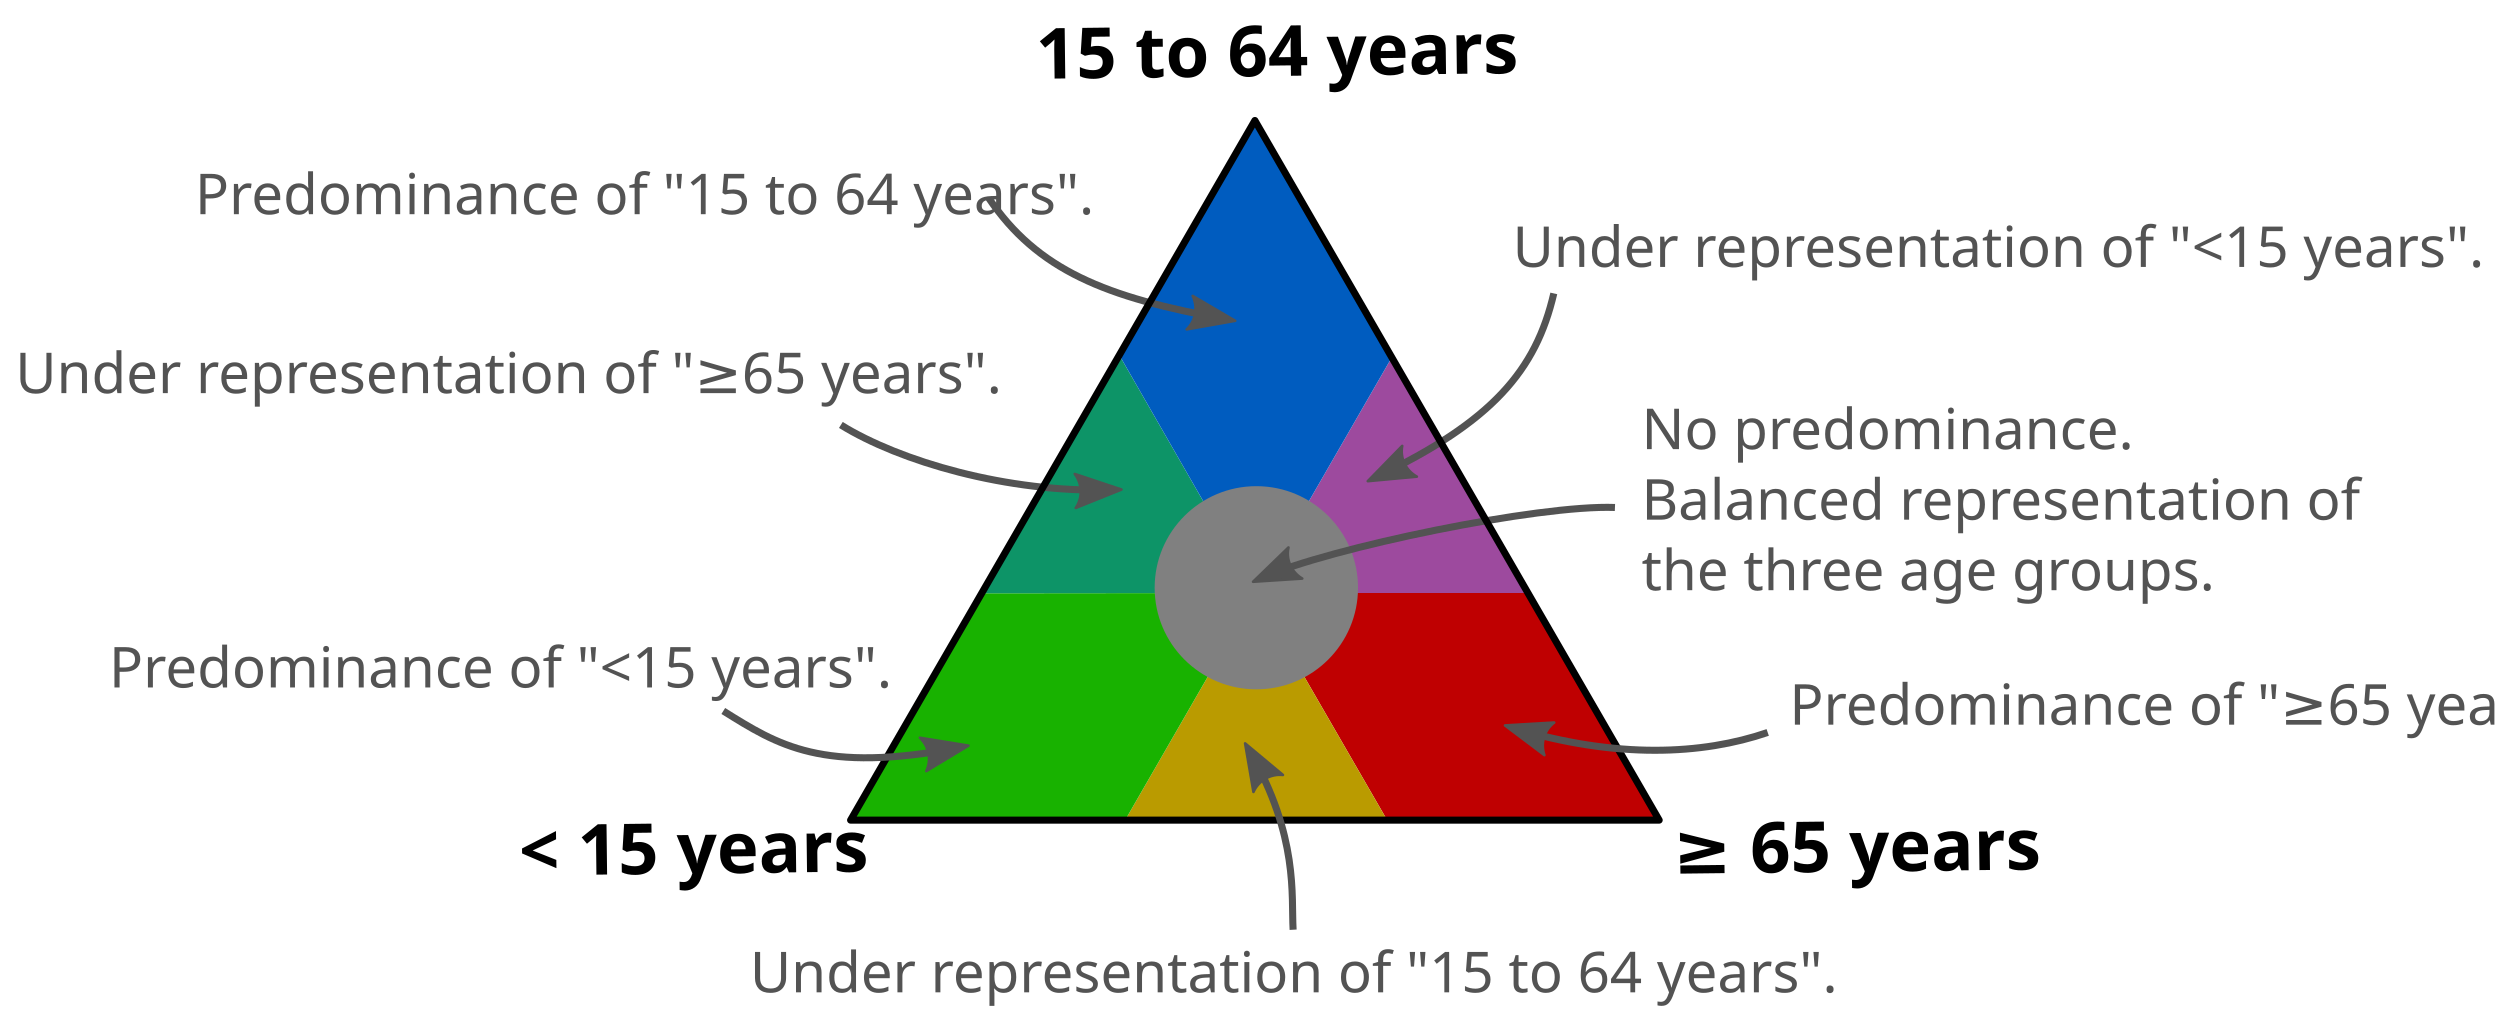
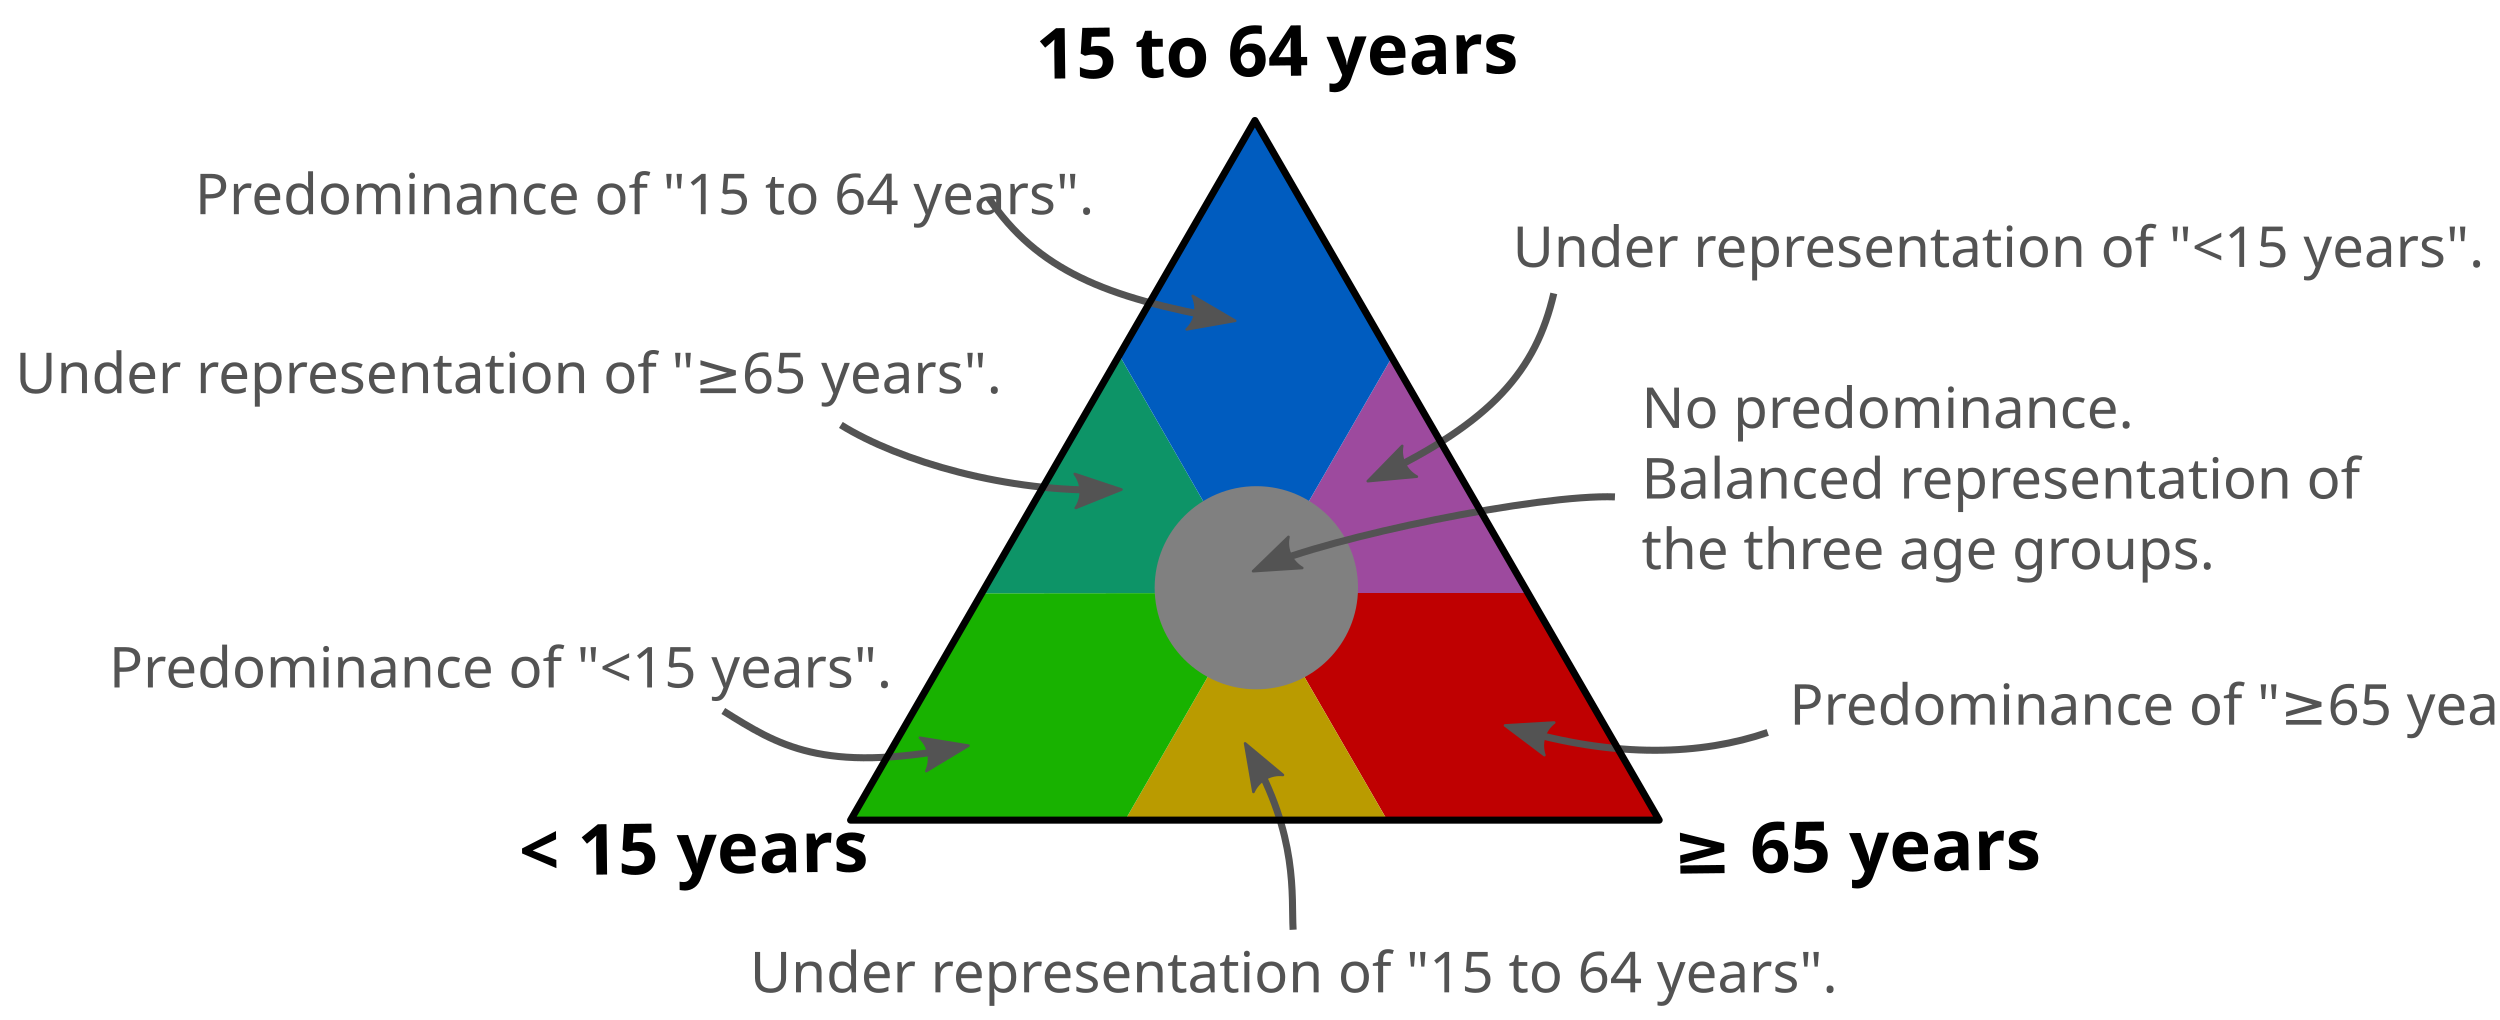
<svg xmlns="http://www.w3.org/2000/svg" height="51mm" version="1.1" width="125mm" id="svg1271">
  <defs id="defs2">
    <marker style="overflow:visible" id="Arrow2Mend-2-6-6" refX="0" refY="0" orient="auto" viewBox="0 0 6.93 5.196" markerWidth="6.93" markerHeight="5.196" preserveAspectRatio="xMidYMid">
      <path transform="scale(-0.6)" d="M 8.719,4.034 -2.207,0.016 8.719,-4.002 c -1.745,2.372 -1.735,5.617 -6e-7,8.035 z" style="fill:context-stroke;fill-rule:evenodd;stroke:context-stroke;stroke-width:0.625;stroke-linejoin:round" id="path359593-0-6-10" />
    </marker>
    <marker style="overflow:visible" id="Arrow2Mend-2-6-3-2" refX="0" refY="0" orient="auto" viewBox="0 0 6.93 5.196" markerWidth="6.93" markerHeight="5.196" preserveAspectRatio="xMidYMid">
      <path transform="scale(-0.6)" d="M 8.719,4.034 -2.207,0.016 8.719,-4.002 c -1.745,2.372 -1.735,5.617 -6e-7,8.035 z" style="fill:context-stroke;fill-rule:evenodd;stroke:context-stroke;stroke-width:0.625;stroke-linejoin:round" id="path359593-0-6-1-6" />
    </marker>
    <marker style="overflow:visible" id="Arrow2Mend-2-6-3" refX="0" refY="0" orient="auto" viewBox="0 0 6.93 5.196" markerWidth="6.93" markerHeight="5.196" preserveAspectRatio="xMidYMid">
      <path transform="scale(-0.6)" d="M 8.719,4.034 -2.207,0.016 8.719,-4.002 c -1.745,2.372 -1.735,5.617 -6e-7,8.035 z" style="fill:context-stroke;fill-rule:evenodd;stroke:context-stroke;stroke-width:0.625;stroke-linejoin:round" id="path359593-0-6-1" />
    </marker>
    <marker style="overflow:visible" id="Arrow2Mend-4" refX="0" refY="0" orient="auto">
      <path transform="scale(-0.6)" d="M 8.719,4.034 -2.207,0.016 8.719,-4.002 c -1.745,2.372 -1.735,5.617 -6e-7,8.035 z" style="fill:context-stroke;fill-rule:evenodd;stroke:context-stroke;stroke-width:0.625;stroke-linejoin:round" id="path359593-4" />
    </marker>
    <marker style="overflow:visible" id="Arrow2Mend-9-7" refX="0" refY="0" orient="auto">
      <path transform="scale(-0.6)" d="M 8.719,4.034 -2.207,0.016 8.719,-4.002 c -1.745,2.372 -1.735,5.617 -6e-7,8.035 z" style="fill:context-stroke;fill-rule:evenodd;stroke:context-stroke;stroke-width:0.625;stroke-linejoin:round" id="path359593-6-6" />
    </marker>
    <marker style="overflow:visible" id="Arrow2Mend-9-1-3" refX="0" refY="0" orient="auto">
      <path transform="scale(-0.6)" d="M 8.719,4.034 -2.207,0.016 8.719,-4.002 c -1.745,2.372 -1.735,5.617 -6e-7,8.035 z" style="fill:context-stroke;fill-rule:evenodd;stroke:context-stroke;stroke-width:0.625;stroke-linejoin:round" id="path359593-6-7-1" />
    </marker>
    <marker style="overflow:visible" id="Arrow2Mend-9-7-2" refX="0" refY="0" orient="auto">
      <path transform="scale(-0.6)" d="M 8.719,4.034 -2.207,0.016 8.719,-4.002 c -1.745,2.372 -1.735,5.617 -6e-7,8.035 z" style="fill:context-stroke;fill-rule:evenodd;stroke:context-stroke;stroke-width:0.625;stroke-linejoin:round" id="path359593-6-6-6" />
    </marker>
    <marker style="overflow:visible" id="Arrow2Mend-9-1-3-3" refX="0" refY="0" orient="auto">
      <path transform="scale(-0.6)" d="M 8.719,4.034 -2.207,0.016 8.719,-4.002 c -1.745,2.372 -1.735,5.617 -6e-7,8.035 z" style="fill:context-stroke;fill-rule:evenodd;stroke:context-stroke;stroke-width:0.625;stroke-linejoin:round" id="path359593-6-7-1-6" />
    </marker>
    <marker style="overflow:visible" id="Arrow2Mend-9-1-3-0" refX="0" refY="0" orient="auto">
      <path transform="scale(-0.6)" d="M 8.719,4.034 -2.207,0.016 8.719,-4.002 c -1.745,2.372 -1.735,5.617 -6e-7,8.035 z" style="fill:context-stroke;fill-rule:evenodd;stroke:context-stroke;stroke-width:0.625;stroke-linejoin:round" id="path359593-6-7-1-63" />
    </marker>
    <marker style="overflow:visible" id="Arrow2Mend-9-1-3-06" refX="0" refY="0" orient="auto">
      <path transform="scale(-0.6)" d="M 8.719,4.034 -2.207,0.016 8.719,-4.002 c -1.745,2.372 -1.735,5.617 -6e-7,8.035 z" style="fill:context-stroke;fill-rule:evenodd;stroke:context-stroke;stroke-width:0.625;stroke-linejoin:round" id="path359593-6-7-1-1" />
    </marker>
    <marker style="overflow:visible" id="Arrow2Mend" refX="0" refY="0" orient="auto" viewBox="0 0 6.93 5.196" markerWidth="6.93" markerHeight="5.196" preserveAspectRatio="xMidYMid">
      <path transform="scale(-0.6)" d="M 8.719,4.034 -2.207,0.016 8.719,-4.002 c -1.745,2.372 -1.735,5.617 -6e-7,8.035 z" style="fill:context-stroke;fill-rule:evenodd;stroke:context-stroke;stroke-width:0.625;stroke-linejoin:round" id="path359593" />
    </marker>
    <marker style="overflow:visible" id="Arrow2Mend-2" refX="0" refY="0" orient="auto" viewBox="0 0 6.93 5.196" markerWidth="6.93" markerHeight="5.196" preserveAspectRatio="xMidYMid">
      <path transform="scale(-0.6)" d="M 8.719,4.034 -2.207,0.016 8.719,-4.002 c -1.745,2.372 -1.735,5.617 -6e-7,8.035 z" style="fill:context-stroke;fill-rule:evenodd;stroke:context-stroke;stroke-width:0.625;stroke-linejoin:round" id="path359593-0" />
    </marker>
    <marker style="overflow:visible" id="Arrow2Mend-2-6" refX="0" refY="0" orient="auto" viewBox="0 0 6.93 5.196" markerWidth="6.93" markerHeight="5.196" preserveAspectRatio="xMidYMid">
      <path transform="scale(-0.6)" d="M 8.719,4.034 -2.207,0.016 8.719,-4.002 c -1.745,2.372 -1.735,5.617 -6e-7,8.035 z" style="fill:context-stroke;fill-rule:evenodd;stroke:context-stroke;stroke-width:0.625;stroke-linejoin:round" id="path359593-0-6" />
    </marker>
    <marker style="overflow:visible" id="Arrow2Mend-9-1-3-5" refX="0" refY="0" orient="auto" viewBox="0 0 6.93 5.196" markerWidth="6.93" markerHeight="5.196" preserveAspectRatio="xMidYMid">
      <path transform="scale(-0.6)" d="M 8.719,4.034 -2.207,0.016 8.719,-4.002 c -1.745,2.372 -1.735,5.617 -6e-7,8.035 z" style="fill:context-stroke;fill-rule:evenodd;stroke:context-stroke;stroke-width:0.625;stroke-linejoin:round" id="path359593-6-7-1-4" />
    </marker>
    <marker style="overflow:visible" id="Arrow2Mend-9-1-3-6" refX="0" refY="0" orient="auto">
      <path transform="scale(-0.6)" d="M 8.719,4.034 -2.207,0.016 8.719,-4.002 c -1.745,2.372 -1.735,5.617 -6e-7,8.035 z" style="fill:context-stroke;fill-rule:evenodd;stroke:context-stroke;stroke-width:0.625;stroke-linejoin:round" id="path359593-6-7-1-5" />
    </marker>
    <marker style="overflow:visible" id="Arrow2Mend-9-7-9" refX="0" refY="0" orient="auto">
      <path transform="scale(-0.6)" d="M 8.719,4.034 -2.207,0.016 8.719,-4.002 c -1.745,2.372 -1.735,5.617 -6e-7,8.035 z" style="fill:context-stroke;fill-rule:evenodd;stroke:context-stroke;stroke-width:0.625;stroke-linejoin:round" id="path359593-6-6-3" />
    </marker>
    <marker style="overflow:visible" id="Arrow2Mend-2-6-6-7" refX="0" refY="0" orient="auto" viewBox="0 0 6.93 5.196" markerWidth="6.93" markerHeight="5.196" preserveAspectRatio="xMidYMid">
      <path transform="scale(-0.6)" d="M 8.719,4.034 -2.207,0.016 8.719,-4.002 c -1.745,2.372 -1.735,5.617 -6e-7,8.035 z" style="fill:context-stroke;fill-rule:evenodd;stroke:context-stroke;stroke-width:0.625;stroke-linejoin:round" id="path359593-0-6-10-3" />
    </marker>
    <marker style="overflow:visible" id="Arrow2Mend-2-6-3-2-6" refX="0" refY="0" orient="auto" viewBox="0 0 6.93 5.196" markerWidth="6.93" markerHeight="5.196" preserveAspectRatio="xMidYMid">
      <path transform="scale(-0.6)" d="M 8.719,4.034 -2.207,0.016 8.719,-4.002 c -1.745,2.372 -1.735,5.617 -6e-7,8.035 z" style="fill:context-stroke;fill-rule:evenodd;stroke:context-stroke;stroke-width:0.625;stroke-linejoin:round" id="path359593-0-6-1-6-1" />
    </marker>
    <marker style="overflow:visible" id="Arrow2Mend-2-6-3-29" refX="0" refY="0" orient="auto" viewBox="0 0 6.93 5.196" markerWidth="6.93" markerHeight="5.196" preserveAspectRatio="xMidYMid">
      <path transform="scale(-0.6)" d="M 8.719,4.034 -2.207,0.016 8.719,-4.002 c -1.745,2.372 -1.735,5.617 -6e-7,8.035 z" style="fill:context-stroke;fill-rule:evenodd;stroke:context-stroke;stroke-width:0.625;stroke-linejoin:round" id="path359593-0-6-1-3" />
    </marker>
    <marker style="overflow:visible" id="Arrow2Mend-2-6-6-3" refX="0" refY="0" orient="auto" viewBox="0 0 6.93 5.196" markerWidth="6.93" markerHeight="5.196" preserveAspectRatio="xMidYMid">
      <path transform="scale(-0.6)" d="M 8.719,4.034 -2.207,0.016 8.719,-4.002 c -1.745,2.372 -1.735,5.617 -6e-7,8.035 z" style="fill:context-stroke;fill-rule:evenodd;stroke:context-stroke;stroke-width:0.625;stroke-linejoin:round" id="path359593-0-6-10-9" />
    </marker>
    <marker style="overflow:visible" id="Arrow2Mend-2-6-3-2-1" refX="0" refY="0" orient="auto" viewBox="0 0 6.93 5.196" markerWidth="6.93" markerHeight="5.196" preserveAspectRatio="xMidYMid">
      <path transform="scale(-0.6)" d="M 8.719,4.034 -2.207,0.016 8.719,-4.002 c -1.745,2.372 -1.735,5.617 -6e-7,8.035 z" style="fill:context-stroke;fill-rule:evenodd;stroke:context-stroke;stroke-width:0.625;stroke-linejoin:round" id="path359593-0-6-1-6-9" />
    </marker>
    <marker style="overflow:visible" id="Arrow2Mend-2-6-3-6" refX="0" refY="0" orient="auto" viewBox="0 0 6.93 5.196" markerWidth="6.93" markerHeight="5.196" preserveAspectRatio="xMidYMid">
      <path transform="scale(-0.6)" d="M 8.719,4.034 -2.207,0.016 8.719,-4.002 c -1.745,2.372 -1.735,5.617 -6e-7,8.035 z" style="fill:context-stroke;fill-rule:evenodd;stroke:context-stroke;stroke-width:0.625;stroke-linejoin:round" id="path359593-0-6-1-9" />
    </marker>
    <marker style="overflow:visible" id="Arrow2Mend-9-1-3-0-6" refX="0" refY="0" orient="auto">
      <path transform="scale(-0.6)" d="M 8.719,4.034 -2.207,0.016 8.719,-4.002 c -1.745,2.372 -1.735,5.617 -6e-7,8.035 z" style="fill:context-stroke;fill-rule:evenodd;stroke:context-stroke;stroke-width:0.625;stroke-linejoin:round" id="path359593-6-7-1-63-0" />
    </marker>
    <marker style="overflow:visible" id="Arrow2Mend-9-1-3-3-7" refX="0" refY="0" orient="auto">
      <path transform="scale(-0.6)" d="M 8.719,4.034 -2.207,0.016 8.719,-4.002 c -1.745,2.372 -1.735,5.617 -6e-7,8.035 z" style="fill:context-stroke;fill-rule:evenodd;stroke:context-stroke;stroke-width:0.625;stroke-linejoin:round" id="path359593-6-7-1-6-0" />
    </marker>
    <marker style="overflow:visible" id="Arrow2Mend-9-7-2-1" refX="0" refY="0" orient="auto">
      <path transform="scale(-0.6)" d="M 8.719,4.034 -2.207,0.016 8.719,-4.002 c -1.745,2.372 -1.735,5.617 -6e-7,8.035 z" style="fill:context-stroke;fill-rule:evenodd;stroke:context-stroke;stroke-width:0.625;stroke-linejoin:round" id="path359593-6-6-6-0" />
    </marker>
    <marker style="overflow:visible" id="Arrow2Mend-9-1-3-6-1" refX="0" refY="0" orient="auto">
      <path transform="scale(-0.6)" d="M 8.719,4.034 -2.207,0.016 8.719,-4.002 c -1.745,2.372 -1.735,5.617 -6e-7,8.035 z" style="fill:context-stroke;fill-rule:evenodd;stroke:context-stroke;stroke-width:0.625;stroke-linejoin:round" id="path359593-6-7-1-5-3" />
    </marker>
    <marker style="overflow:visible" id="Arrow2Mend-9-7-9-7" refX="0" refY="0" orient="auto">
      <path transform="scale(-0.6)" d="M 8.719,4.034 -2.207,0.016 8.719,-4.002 c -1.745,2.372 -1.735,5.617 -6e-7,8.035 z" style="fill:context-stroke;fill-rule:evenodd;stroke:context-stroke;stroke-width:0.625;stroke-linejoin:round" id="path359593-6-6-3-7" />
    </marker>
    <marker style="overflow:visible" id="Arrow2Mend-9-1-3-5-2" refX="0" refY="0" orient="auto" viewBox="0 0 6.93 5.196" markerWidth="6.93" markerHeight="5.196" preserveAspectRatio="xMidYMid">
      <path transform="scale(-0.6)" d="M 8.719,4.034 -2.207,0.016 8.719,-4.002 c -1.745,2.372 -1.735,5.617 -6e-7,8.035 z" style="fill:context-stroke;fill-rule:evenodd;stroke:context-stroke;stroke-width:0.625;stroke-linejoin:round" id="path359593-6-7-1-4-6" />
    </marker>
    <marker style="overflow:visible" id="Arrow2Mend-9-1-3-06-4" refX="0" refY="0" orient="auto">
      <path transform="scale(-0.6)" d="M 8.719,4.034 -2.207,0.016 8.719,-4.002 c -1.745,2.372 -1.735,5.617 -6e-7,8.035 z" style="fill:context-stroke;fill-rule:evenodd;stroke:context-stroke;stroke-width:0.625;stroke-linejoin:round" id="path359593-6-7-1-1-5" />
    </marker>
    <marker style="overflow:visible" id="Arrow2Mend-9-1-3-0-6-2" refX="0" refY="0" orient="auto">
      <path transform="scale(-0.6)" d="M 8.719,4.034 -2.207,0.016 8.719,-4.002 c -1.745,2.372 -1.735,5.617 -6e-7,8.035 z" style="fill:context-stroke;fill-rule:evenodd;stroke:context-stroke;stroke-width:0.625;stroke-linejoin:round" id="path359593-6-7-1-63-0-0" />
    </marker>
    <marker style="overflow:visible" id="Arrow2Mend-9-1-3-3-7-2" refX="0" refY="0" orient="auto">
      <path transform="scale(-0.6)" d="M 8.719,4.034 -2.207,0.016 8.719,-4.002 c -1.745,2.372 -1.735,5.617 -6e-7,8.035 z" style="fill:context-stroke;fill-rule:evenodd;stroke:context-stroke;stroke-width:0.625;stroke-linejoin:round" id="path359593-6-7-1-6-0-9" />
    </marker>
    <marker style="overflow:visible" id="Arrow2Mend-9-7-2-1-0" refX="0" refY="0" orient="auto">
      <path transform="scale(-0.6)" d="M 8.719,4.034 -2.207,0.016 8.719,-4.002 c -1.745,2.372 -1.735,5.617 -6e-7,8.035 z" style="fill:context-stroke;fill-rule:evenodd;stroke:context-stroke;stroke-width:0.625;stroke-linejoin:round" id="path359593-6-6-6-0-9" />
    </marker>
    <marker style="overflow:visible" id="Arrow2Mend-9-1-3-6-1-9" refX="0" refY="0" orient="auto">
      <path transform="scale(-0.6)" d="M 8.719,4.034 -2.207,0.016 8.719,-4.002 c -1.745,2.372 -1.735,5.617 -6e-7,8.035 z" style="fill:context-stroke;fill-rule:evenodd;stroke:context-stroke;stroke-width:0.625;stroke-linejoin:round" id="path359593-6-7-1-5-3-4" />
    </marker>
    <marker style="overflow:visible" id="Arrow2Mend-9-7-9-7-5" refX="0" refY="0" orient="auto">
      <path transform="scale(-0.6)" d="M 8.719,4.034 -2.207,0.016 8.719,-4.002 c -1.745,2.372 -1.735,5.617 -6e-7,8.035 z" style="fill:context-stroke;fill-rule:evenodd;stroke:context-stroke;stroke-width:0.625;stroke-linejoin:round" id="path359593-6-6-3-7-1" />
    </marker>
    <marker style="overflow:visible" id="Arrow2Mend-9-1-3-5-2-0" refX="0" refY="0" orient="auto" viewBox="0 0 6.93 5.196" markerWidth="6.93" markerHeight="5.196" preserveAspectRatio="xMidYMid">
      <path transform="scale(-0.6)" d="M 8.719,4.034 -2.207,0.016 8.719,-4.002 c -1.745,2.372 -1.735,5.617 -6e-7,8.035 z" style="fill:context-stroke;fill-rule:evenodd;stroke:context-stroke;stroke-width:0.625;stroke-linejoin:round" id="path359593-6-7-1-4-6-3" />
    </marker>
    <marker style="overflow:visible" id="Arrow2Mend-9-1-3-06-4-7" refX="0" refY="0" orient="auto">
      <path transform="scale(-0.6)" d="M 8.719,4.034 -2.207,0.016 8.719,-4.002 c -1.745,2.372 -1.735,5.617 -6e-7,8.035 z" style="fill:context-stroke;fill-rule:evenodd;stroke:context-stroke;stroke-width:0.625;stroke-linejoin:round" id="path359593-6-7-1-1-5-8" />
    </marker>
    <marker style="overflow:visible" id="Arrow2Mend-9-7-2-1-1" refX="0" refY="0" orient="auto">
      <path transform="scale(-0.6)" d="M 8.719,4.034 -2.207,0.016 8.719,-4.002 c -1.745,2.372 -1.735,5.617 -6e-7,8.035 z" style="fill:context-stroke;fill-rule:evenodd;stroke:context-stroke;stroke-width:0.625;stroke-linejoin:round" id="path359593-6-6-6-0-3" />
    </marker>
    <marker style="overflow:visible" id="Arrow2Mend-9-7-2-1-1-6" refX="0" refY="0" orient="auto">
      <path transform="scale(-0.6)" d="M 8.719,4.034 -2.207,0.016 8.719,-4.002 c -1.745,2.372 -1.735,5.617 -6e-7,8.035 z" style="fill:context-stroke;fill-rule:evenodd;stroke:context-stroke;stroke-width:0.625;stroke-linejoin:round" id="path359593-6-6-6-0-3-2" />
    </marker>
  </defs>
  <path style="fill:#bf0001;fill-opacity:1;stroke:none;stroke-width:1.207px;stroke-linecap:butt;stroke-linejoin:miter;stroke-opacity:1" d="m 288.758,112.064 -51.408,0.005 24.785,42.911 51.064,-0.19" id="path352121-6-3" />
  <path style="fill:#ba9b00;fill-opacity:1;stroke:none;stroke-width:1.207px;stroke-linecap:butt;stroke-linejoin:miter;stroke-opacity:1" d="m 212.575,155.068 49.576,-0.06 -24.802,-42.939" id="path351907-9-8" />
  <path style="fill:#9d4a9e;fill-opacity:1;stroke:none;stroke-width:1.207px;stroke-linecap:butt;stroke-linejoin:miter;stroke-opacity:1" d="m 263.055,67.471 -25.708,44.6 51.424,-0.008" id="path351561-3-0" />
  <path style="fill:#18b200;fill-opacity:1;stroke:none;stroke-width:1.207px;stroke-linecap:butt;stroke-linejoin:miter;stroke-opacity:1" d="m 161.333,154.779 51.259,0.26 24.761,-42.975 -51.802,0.056 -24.561,42.521" id="path351207-7-5" />
  <path style="fill:#0d9467;fill-opacity:1;stroke:none;stroke-width:1.207px;stroke-linecap:butt;stroke-linejoin:miter;stroke-opacity:1" d="m 211.516,67.096 -25.986,45.024 51.822,-0.052 z" id="path351056-4-6" />
  <path style="fill:#005cbf;fill-opacity:1;stroke:none;stroke-width:1.207px;stroke-linecap:butt;stroke-linejoin:miter;stroke-opacity:1" d="m 237.03,23.155 -25.509,43.947 25.829,44.968 25.675,-44.549 -25.997,-44.581" id="path348292-5-6" />
  <ellipse style="fill:#808080;fill-opacity:1;stroke:none;stroke-width:1.333;stop-color:#000000" id="path389359" cx="237.418" cy="111.072" rx="19.216" ry="19.198" />
  <path style="display:inline;fill:none;stroke:#535353;stroke-width:1.333;stroke-linecap:butt;stroke-linejoin:miter;stroke-miterlimit:4;stroke-dasharray:none;stroke-opacity:1;marker-end:url(#Arrow2Mend-9-1-3-0-6)" d="m 158.901,80.305 c 11.069,6.862 31.449,12.873 51.266,12.274" id="path358592-2-8-2" />
  <path style="display:inline;fill:none;stroke:#535353;stroke-width:1.333;stroke-linecap:butt;stroke-linejoin:miter;stroke-miterlimit:4;stroke-dasharray:none;stroke-opacity:1;marker-end:url(#Arrow2Mend-9-1-3-3-7)" d="m 186.869,37.465 c 9.159,13.523 21.95,18.765 44.815,22.861" id="path358592-2-8-1" />
  <path style="display:inline;fill:none;stroke:#535353;stroke-width:1.333;stroke-linecap:butt;stroke-linejoin:miter;stroke-miterlimit:4;stroke-dasharray:none;stroke-opacity:1;marker-end:url(#Arrow2Mend-9-7-2-1)" d="M 293.632,55.45 C 290.262,69.976 282.043,79.682 260.065,90.159" id="path358592-2-9" />
-   <path style="display:inline;fill:none;stroke:#535353;stroke-width:1.333;stroke-linecap:butt;stroke-linejoin:miter;stroke-miterlimit:4;stroke-dasharray:none;stroke-opacity:1;marker-end:url(#Arrow2Mend-9-7-9-7)" d="m 305.187,95.901 c -14.351,-0.549 -53.821,7.566 -66.778,13.311" id="path358592-2-7" />
-   <path id="path5866-0" style="color:#000000;clip-rule:nonzero;display:inline;overflow:visible;visibility:visible;isolation:auto;mix-blend-mode:normal;color-interpolation:sRGB;color-interpolation-filters:linearRGB;solid-color:#000000;solid-opacity:1;fill:none;fill-opacity:1;fill-rule:evenodd;stroke:#000000;stroke-width:1.333;stroke-linecap:round;stroke-linejoin:round;stroke-miterlimit:4;stroke-dasharray:none;stroke-dashoffset:0;stroke-opacity:1;marker:none;marker-start:none;marker-mid:none;marker-end:none;color-rendering:auto;image-rendering:auto;shape-rendering:auto;text-rendering:auto;enable-background:accumulate" d="M 313.547,154.984 H 160.74 L 237.143,22.772 Z" />
+   <path style="display:inline;fill:none;stroke:#535353;stroke-width:1.333;stroke-linecap:butt;stroke-linejoin:miter;stroke-miterlimit:4;stroke-dasharray:none;stroke-opacity:1;marker-end:url(#Arrow2Mend-9-7-9-7)" d="m 305.187,93.901 c -14.351,-0.549 -53.821,7.566 -66.778,13.311" id="path358592-2-7" />
  <text xml:space="preserve" style="font-style:normal;font-variant:normal;font-weight:600;font-stretch:normal;font-size:13.333px;line-height:1.25;font-family:'Myriad Pro';-inkscape-font-specification:'Myriad Pro, Semi-Bold';font-variant-ligatures:normal;font-variant-caps:normal;font-variant-numeric:normal;font-variant-east-asian:normal;display:inline;stroke-width:1.105" x="314.185" y="168.832" id="text2020192-0-9-6-8-47-7-0" transform="rotate(-0.6760021)">
    <tspan id="tspan991476-0" x="314.185" y="168.832" style="font-style:normal;font-variant:normal;font-weight:600;font-stretch:normal;font-size:13.333px;font-family:'Myriad Pro';-inkscape-font-specification:'Myriad Pro, Semi-Bold';font-variant-ligatures:normal;font-variant-caps:normal;font-variant-numeric:normal;font-variant-east-asian:normal;stroke-width:1.105">≥ 65 years</tspan>
  </text>
  <text xml:space="preserve" style="font-style:normal;font-variant:normal;font-weight:600;font-stretch:normal;font-size:13.333px;line-height:1.25;font-family:'Myriad Pro';-inkscape-font-specification:'Myriad Pro, Semi-Bold';font-variant-ligatures:normal;font-variant-caps:normal;font-variant-numeric:normal;font-variant-east-asian:normal;display:inline;stroke-width:1.105" x="96.177" y="166.605" id="text2020192-0-9-6-8-47-7-2-4" transform="rotate(-0.6760021)">
    <tspan id="tspan991478-62" x="96.177" y="166.605" style="font-style:normal;font-variant:normal;font-weight:600;font-stretch:normal;font-size:13.333px;font-family:'Myriad Pro';-inkscape-font-specification:'Myriad Pro, Semi-Bold';font-variant-ligatures:normal;font-variant-caps:normal;font-variant-numeric:normal;font-variant-east-asian:normal;stroke-width:1.105">&lt; 15 years</tspan>
  </text>
  <text xml:space="preserve" style="font-style:normal;font-variant:normal;font-weight:600;font-stretch:normal;font-size:13.333px;line-height:1.25;font-family:'Myriad Pro';-inkscape-font-specification:'Myriad Pro, Semi-Bold';font-variant-ligatures:normal;font-variant-caps:normal;font-variant-numeric:normal;font-variant-east-asian:normal;display:inline;stroke-width:1.105" x="195.623" y="17.2" id="text2020192-0-9-6-8-47-7-3-6" transform="rotate(-0.6760021)">
    <tspan id="tspan991474-7" x="195.623" y="17.2" style="font-style:normal;font-variant:normal;font-weight:600;font-stretch:normal;font-size:13.333px;font-family:'Myriad Pro';-inkscape-font-specification:'Myriad Pro, Semi-Bold';font-variant-ligatures:normal;font-variant-caps:normal;font-variant-numeric:normal;font-variant-east-asian:normal;stroke-width:1.105">15 to 64 years</tspan>
  </text>
  <text xml:space="preserve" style="font-style:normal;font-variant:normal;font-weight:normal;font-stretch:normal;font-size:10.667px;line-height:1.25;font-family:'Myriad Pro';-inkscape-font-specification:'Myriad Pro, Normal';font-variant-ligatures:normal;font-variant-caps:normal;font-variant-numeric:normal;font-variant-east-asian:normal;display:inline;fill:#535353;fill-opacity:1;stroke-width:1" x="36.839" y="40.477" id="text2020192-1">
    <tspan x="36.839" y="40.477" id="tspan347158" style="font-style:normal;font-variant:normal;font-weight:normal;font-stretch:normal;font-size:10.667px;font-family:'Myriad Pro';-inkscape-font-specification:'Myriad Pro, Normal';font-variant-ligatures:normal;font-variant-caps:normal;font-variant-numeric:normal;font-variant-east-asian:normal;stroke-width:1">Predominance of "15 to 64 years".</tspan>
  </text>
  <text xml:space="preserve" style="font-style:normal;font-variant:normal;font-weight:normal;font-stretch:normal;font-size:10.667px;line-height:1.25;font-family:'Myriad Pro';-inkscape-font-specification:'Myriad Pro, Normal';font-variant-ligatures:normal;font-variant-caps:normal;font-variant-numeric:normal;font-variant-east-asian:normal;display:inline;fill:#535353;fill-opacity:1;stroke-width:1" x="338.162" y="136.95" id="text2020192-0-8">
    <tspan x="338.162" y="136.95" id="tspan347160" style="font-style:normal;font-variant:normal;font-weight:normal;font-stretch:normal;font-size:10.667px;font-family:'Myriad Pro';-inkscape-font-specification:'Myriad Pro, Normal';font-variant-ligatures:normal;font-variant-caps:normal;font-variant-numeric:normal;font-variant-east-asian:normal;stroke-width:1">Predominance of "≥65 years".</tspan>
  </text>
-   <text xml:space="preserve" style="font-style:normal;font-variant:normal;font-weight:normal;font-stretch:normal;font-size:10.667px;line-height:1.25;font-family:'Myriad Pro';-inkscape-font-specification:'Myriad Pro, Normal';font-variant-ligatures:normal;font-variant-caps:normal;font-variant-numeric:normal;font-variant-east-asian:normal;display:inline;fill:#535353;fill-opacity:1;stroke-width:1" x="310.212" y="84.873" id="text2020192-4">
-     <tspan id="tspan365599-5" x="310.212" y="84.873" style="font-style:normal;font-variant:normal;font-weight:normal;font-stretch:normal;font-size:10.667px;font-family:'Myriad Pro';-inkscape-font-specification:'Myriad Pro, Normal';font-variant-ligatures:normal;font-variant-caps:normal;font-variant-numeric:normal;font-variant-east-asian:normal;stroke-width:1">No predominance.</tspan>
-     <tspan x="310.212" y="98.207" style="font-style:normal;font-variant:normal;font-weight:normal;font-stretch:normal;font-size:10.667px;font-family:'Myriad Pro';-inkscape-font-specification:'Myriad Pro, Normal';font-variant-ligatures:normal;font-variant-caps:normal;font-variant-numeric:normal;font-variant-east-asian:normal;stroke-width:1" id="tspan963">Balanced representation of</tspan>
-     <tspan x="310.212" y="111.54" id="tspan347158-2" style="font-style:normal;font-variant:normal;font-weight:normal;font-stretch:normal;font-size:10.667px;font-family:'Myriad Pro';-inkscape-font-specification:'Myriad Pro, Normal';font-variant-ligatures:normal;font-variant-caps:normal;font-variant-numeric:normal;font-variant-east-asian:normal;stroke-width:1">the three age groups.</tspan>
+   <text xml:space="preserve" style="font-style:normal;font-variant:normal;font-weight:normal;font-stretch:normal;font-size:10.667px;line-height:1.25;font-family:'Myriad Pro';-inkscape-font-specification:'Myriad Pro, Normal';font-variant-ligatures:normal;font-variant-caps:normal;font-variant-numeric:normal;font-variant-east-asian:normal;display:inline;fill:#535353;fill-opacity:1;stroke-width:1" x="310.212" y="80.873" id="text2020192-4">
+     <tspan id="tspan365599-5" x="310.212" y="80.873" style="font-style:normal;font-variant:normal;font-weight:normal;font-stretch:normal;font-size:10.667px;font-family:'Myriad Pro';-inkscape-font-specification:'Myriad Pro, Normal';font-variant-ligatures:normal;font-variant-caps:normal;font-variant-numeric:normal;font-variant-east-asian:normal;stroke-width:1">No predominance.</tspan>
+     <tspan x="310.212" y="94.207" style="font-style:normal;font-variant:normal;font-weight:normal;font-stretch:normal;font-size:10.667px;font-family:'Myriad Pro';-inkscape-font-specification:'Myriad Pro, Normal';font-variant-ligatures:normal;font-variant-caps:normal;font-variant-numeric:normal;font-variant-east-asian:normal;stroke-width:1" id="tspan963">Balanced representation of</tspan>
+     <tspan x="310.212" y="107.54" id="tspan347158-2" style="font-style:normal;font-variant:normal;font-weight:normal;font-stretch:normal;font-size:10.667px;font-family:'Myriad Pro';-inkscape-font-specification:'Myriad Pro, Normal';font-variant-ligatures:normal;font-variant-caps:normal;font-variant-numeric:normal;font-variant-east-asian:normal;stroke-width:1">the three age groups.</tspan>
  </text>
  <text xml:space="preserve" style="font-style:normal;font-variant:normal;font-weight:normal;font-stretch:normal;font-size:10.667px;line-height:1.25;font-family:'Myriad Pro';-inkscape-font-specification:'Myriad Pro, Normal';font-variant-ligatures:normal;font-variant-caps:normal;font-variant-numeric:normal;font-variant-east-asian:normal;display:inline;fill:#535353;fill-opacity:1;stroke-width:1" x="20.596" y="129.919" id="text2020192-0-0-79">
    <tspan x="20.596" y="129.919" id="tspan347162" style="font-style:normal;font-variant:normal;font-weight:normal;font-stretch:normal;font-size:10.667px;font-family:'Myriad Pro';-inkscape-font-specification:'Myriad Pro, Normal';font-variant-ligatures:normal;font-variant-caps:normal;font-variant-numeric:normal;font-variant-east-asian:normal;stroke-width:1">Predominance of "&lt;15 years".</tspan>
  </text>
  <path style="display:inline;fill:none;stroke:#535353;stroke-width:1.333;stroke-linecap:butt;stroke-linejoin:miter;stroke-miterlimit:4;stroke-dasharray:none;stroke-opacity:1;marker-end:url(#Arrow2Mend-9-1-3-6-1)" d="m 334.056,138.416 c -12.358,4.24 -28.604,5.018 -47.95,-0.825" id="path358592-2-8-6" />
  <path style="display:inline;fill:none;stroke:#535353;stroke-width:1.333;stroke-linecap:butt;stroke-linejoin:miter;stroke-miterlimit:4;stroke-dasharray:none;stroke-opacity:1;marker-end:url(#Arrow2Mend-9-1-3-5-2)" d="m 244.368,175.699 c -0.367,-6.391 1.071,-17.636 -8.18,-33.696" id="path358592-2-8-7" />
  <path style="display:inline;fill:none;stroke:#535353;stroke-width:1.333;stroke-linecap:butt;stroke-linejoin:miter;stroke-miterlimit:4;stroke-dasharray:none;stroke-opacity:1;marker-end:url(#Arrow2Mend-9-1-3-06-4)" d="m 136.684,134.358 c 10.271,6.403 18.691,11.913 44.604,6.898" id="path358592-2-8-5" />
  <text xml:space="preserve" style="font-style:normal;font-variant:normal;font-weight:normal;font-stretch:normal;font-size:10.667px;line-height:1.25;font-family:'Myriad Pro';-inkscape-font-specification:'Myriad Pro, Normal';font-variant-ligatures:normal;font-variant-caps:normal;font-variant-numeric:normal;font-variant-east-asian:normal;display:inline;fill:#535353;fill-opacity:1;stroke-width:1" x="2.899" y="74.292" id="text2020192-0-8-2">
    <tspan x="2.899" y="74.292" id="tspan347160-7" style="font-style:normal;font-variant:normal;font-weight:normal;font-stretch:normal;font-size:10.667px;font-family:'Myriad Pro';-inkscape-font-specification:'Myriad Pro, Normal';font-variant-ligatures:normal;font-variant-caps:normal;font-variant-numeric:normal;font-variant-east-asian:normal;stroke-width:1">Under representation of "≥65 years".</tspan>
  </text>
  <text xml:space="preserve" style="font-style:normal;font-variant:normal;font-weight:normal;font-stretch:normal;font-size:10.667px;line-height:1.25;font-family:'Myriad Pro';-inkscape-font-specification:'Myriad Pro, Normal';font-variant-ligatures:normal;font-variant-caps:normal;font-variant-numeric:normal;font-variant-east-asian:normal;display:inline;fill:#535353;fill-opacity:1;stroke-width:1" x="141.721" y="187.526" id="text2020192-1-0">
    <tspan x="141.721" y="187.526" id="tspan347158-9" style="font-style:normal;font-variant:normal;font-weight:normal;font-stretch:normal;font-size:10.667px;font-family:'Myriad Pro';-inkscape-font-specification:'Myriad Pro, Normal';font-variant-ligatures:normal;font-variant-caps:normal;font-variant-numeric:normal;font-variant-east-asian:normal;stroke-width:1">Under representation of "15 to 64 years".</tspan>
  </text>
  <text xml:space="preserve" style="font-style:normal;font-variant:normal;font-weight:normal;font-stretch:normal;font-size:10.667px;line-height:1.25;font-family:'Myriad Pro';-inkscape-font-specification:'Myriad Pro, Normal';font-variant-ligatures:normal;font-variant-caps:normal;font-variant-numeric:normal;font-variant-east-asian:normal;display:inline;fill:#535353;fill-opacity:1;stroke-width:1" x="285.854" y="50.442" id="text2020192-0-0-79-3">
    <tspan x="285.854" y="50.442" id="tspan347162-6" style="font-style:normal;font-variant:normal;font-weight:normal;font-stretch:normal;font-size:10.667px;font-family:'Myriad Pro';-inkscape-font-specification:'Myriad Pro, Normal';font-variant-ligatures:normal;font-variant-caps:normal;font-variant-numeric:normal;font-variant-east-asian:normal;stroke-width:1">Under representation of "&lt;15 years".</tspan>
  </text>
+   <path id="path5866-0" style="color:#000000;clip-rule:nonzero;display:inline;overflow:visible;visibility:visible;isolation:auto;mix-blend-mode:normal;color-interpolation:sRGB;color-interpolation-filters:linearRGB;solid-color:#000000;solid-opacity:1;fill:none;fill-opacity:1;fill-rule:evenodd;stroke:#000000;stroke-width:1.333;stroke-linecap:round;stroke-linejoin:round;stroke-miterlimit:4;stroke-dasharray:none;stroke-dashoffset:0;stroke-opacity:1;marker:none;marker-start:none;marker-mid:none;marker-end:none;color-rendering:auto;image-rendering:auto;shape-rendering:auto;text-rendering:auto;enable-background:accumulate" d="M 313.547,154.984 H 160.74 L 237.143,22.772 Z" />
</svg>
